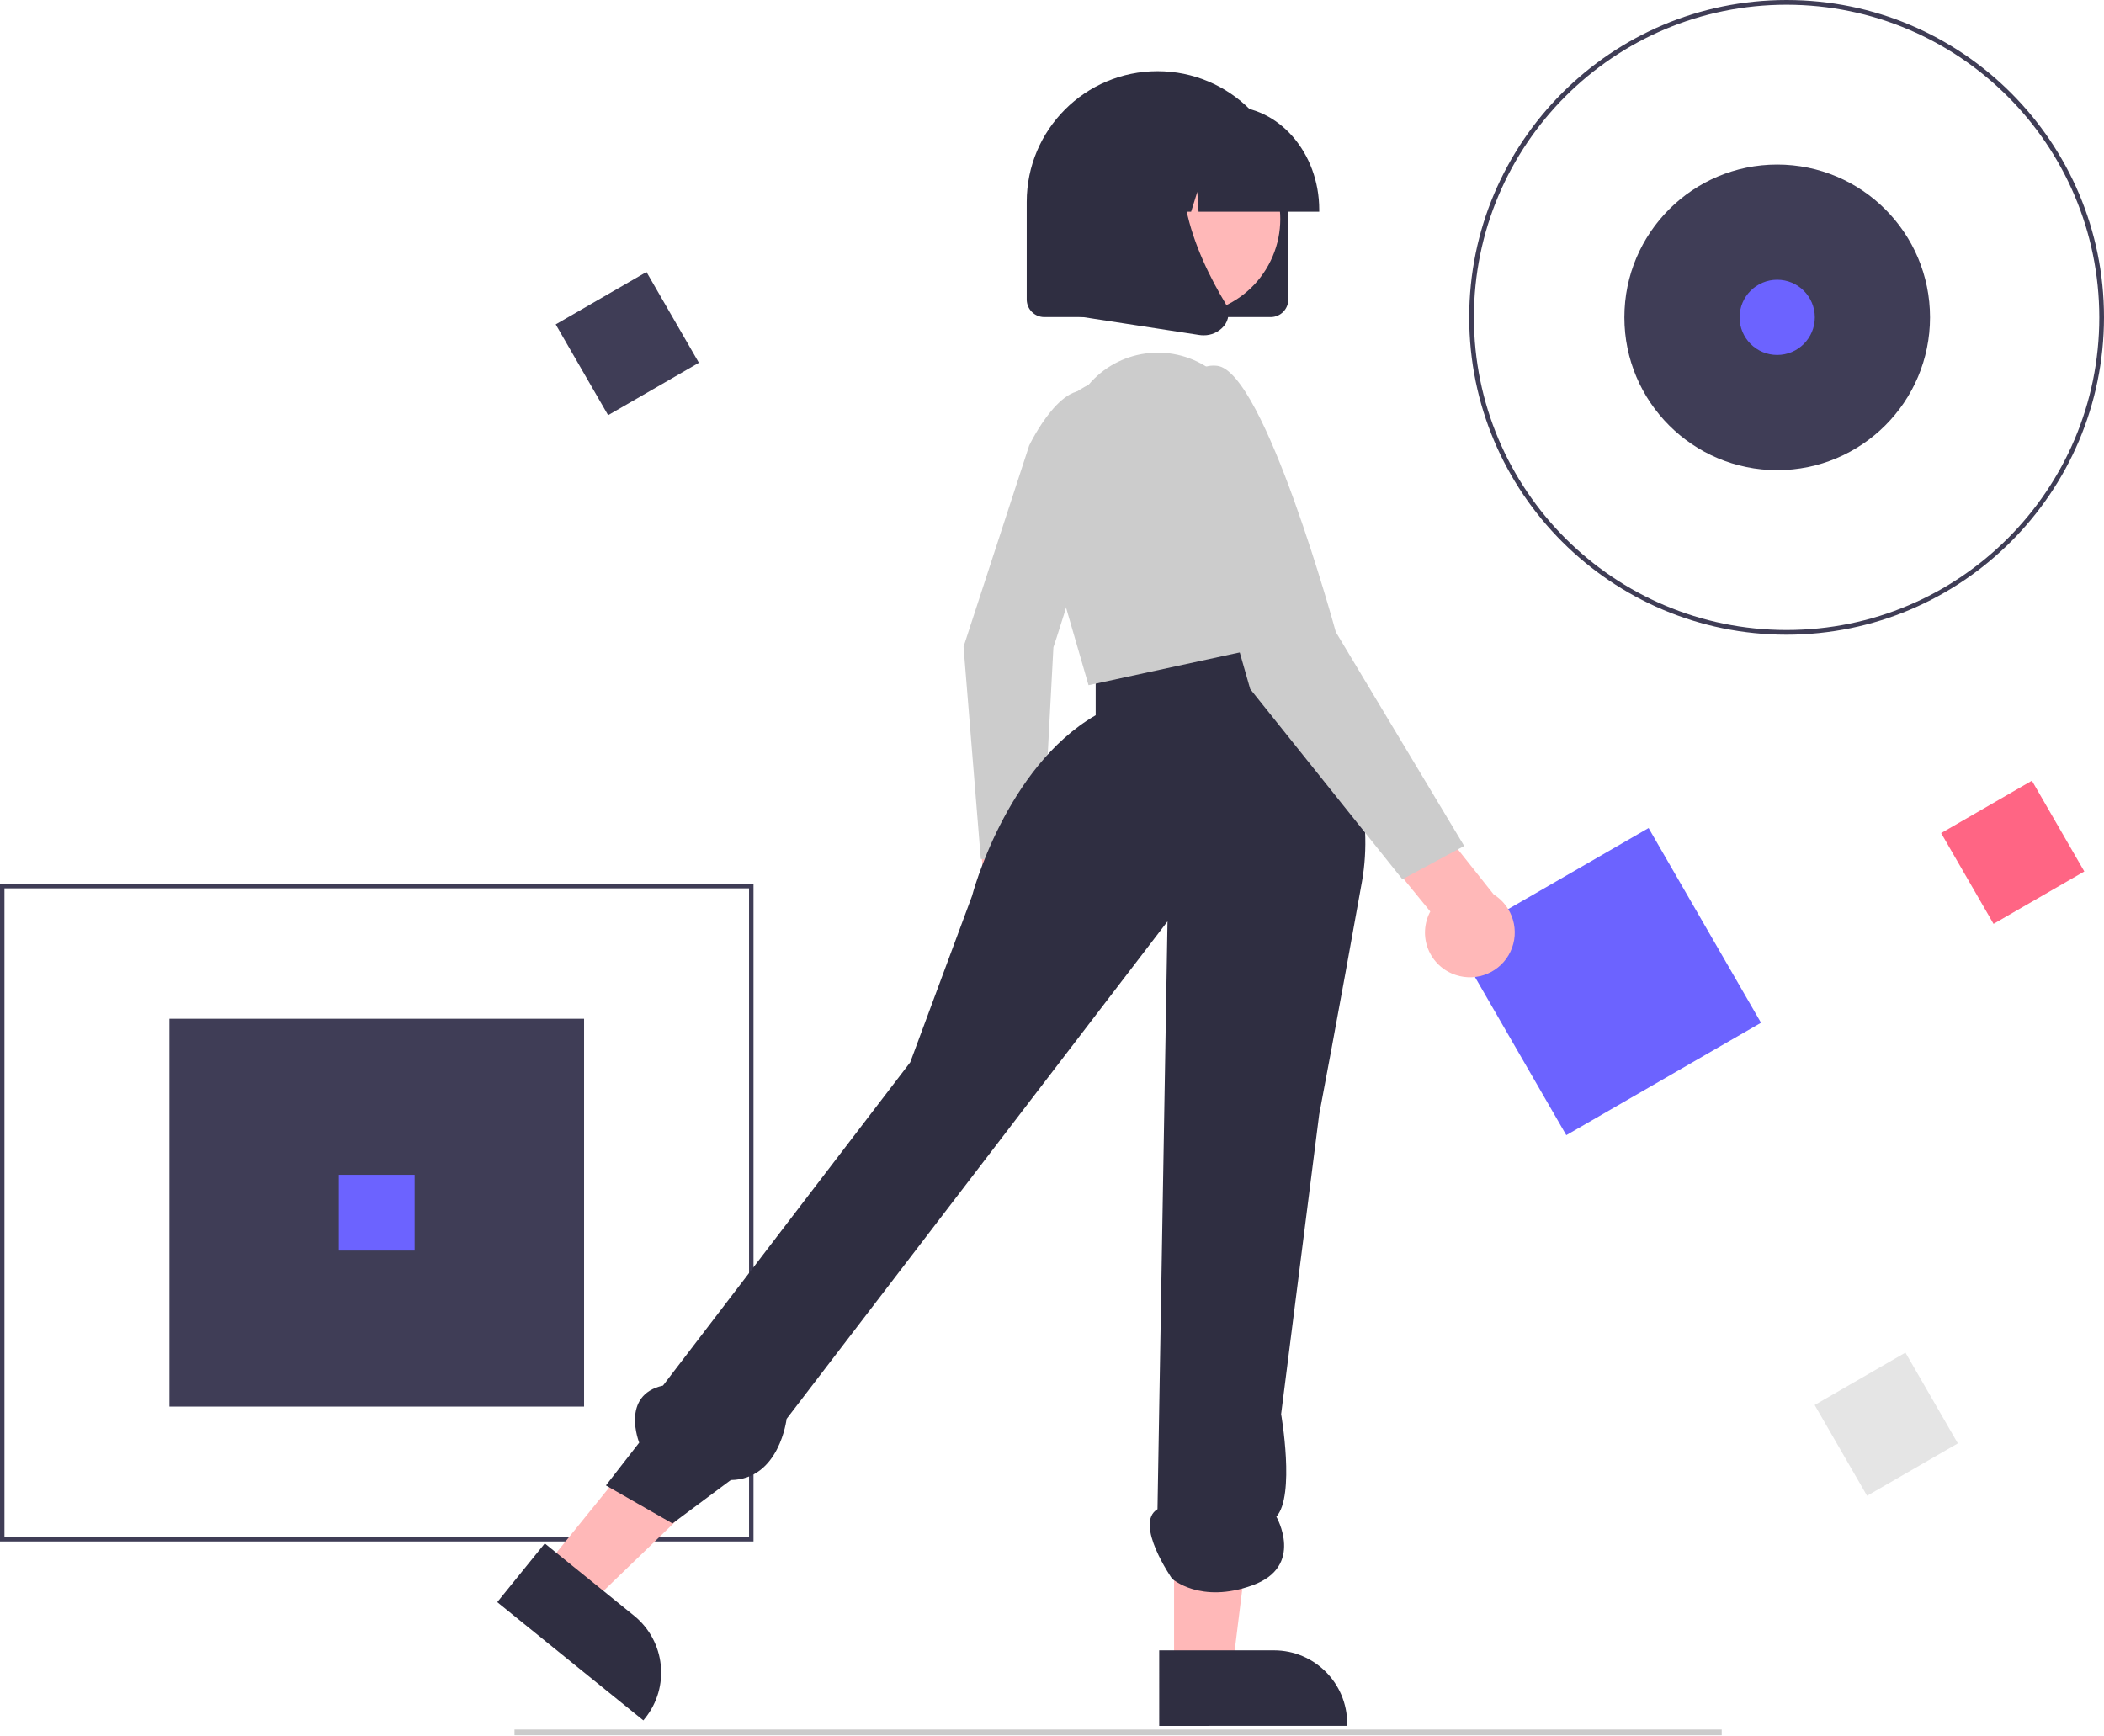
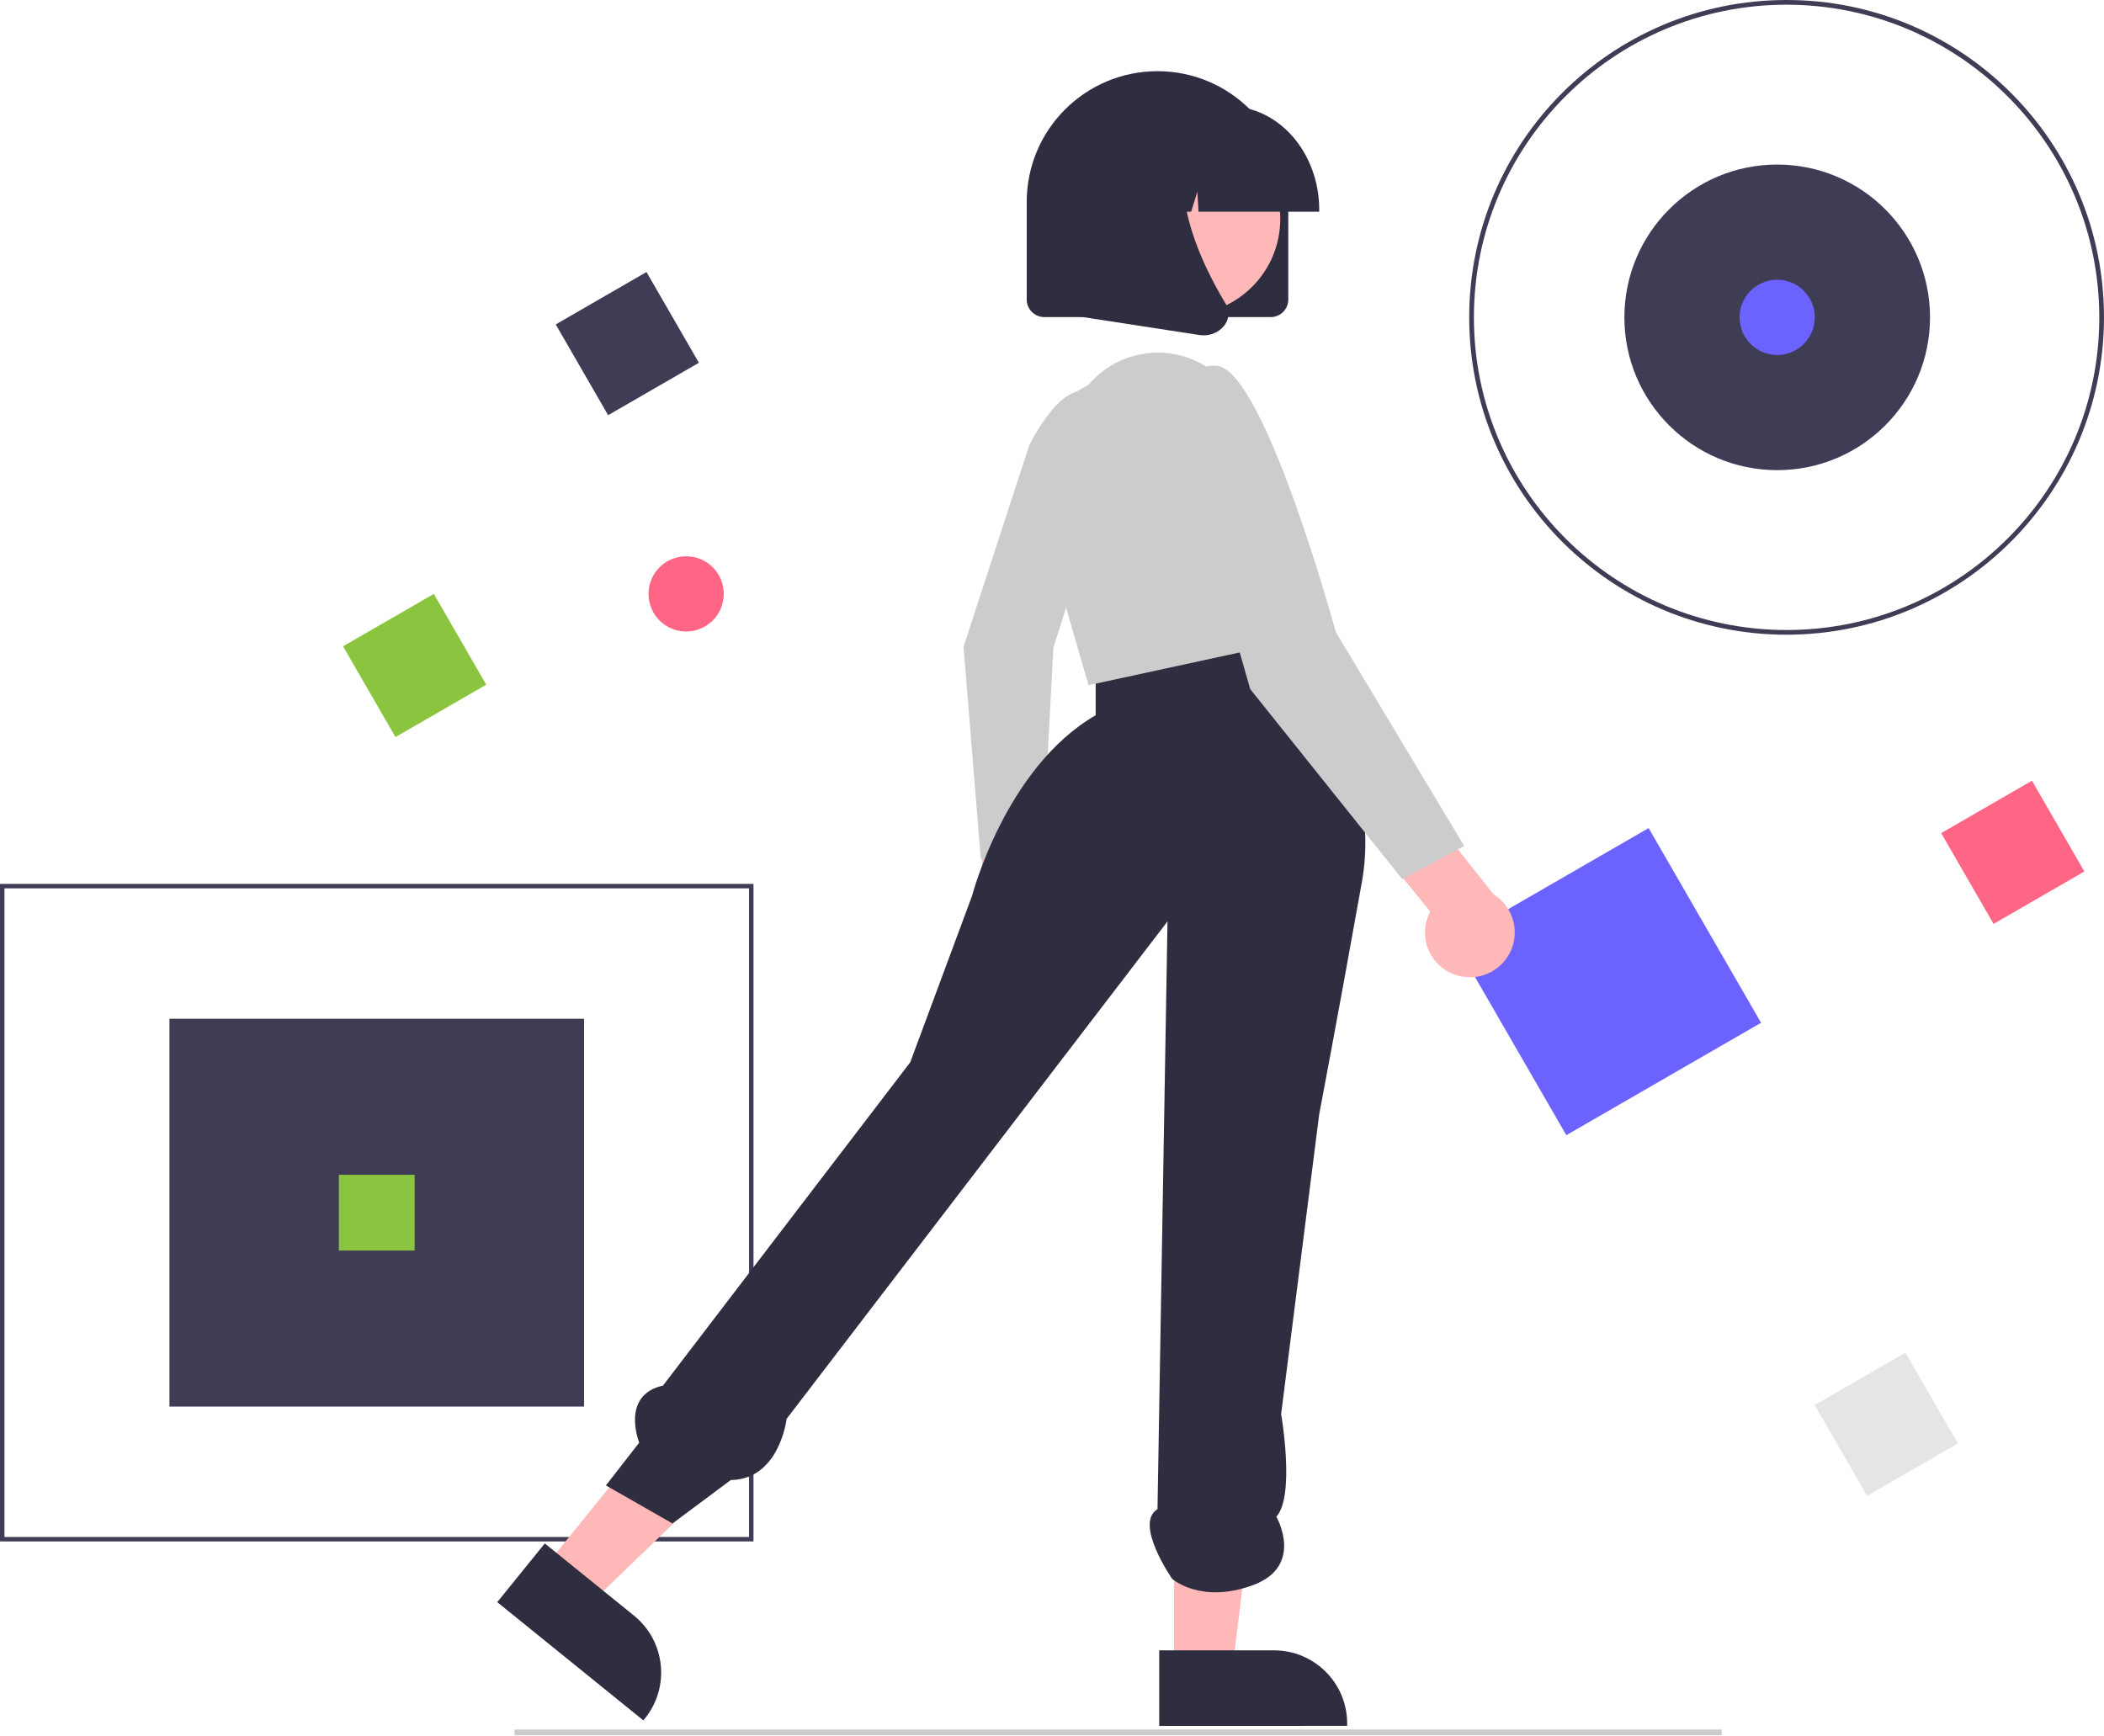
- <svg xmlns="http://www.w3.org/2000/svg" id="edc472ec-0d65-4f6a-9343-137d03c8e1d4" data-name="Layer 1" width="732" height="603.793" viewBox="0 0 732 603.793">
-   <rect x="58.945" y="354.474" width="144.26" height="134.953" fill="#3f3d56" />
-   <path d="M496.15,684.454H234V455.655H496.15Zm-260.598-1.551H494.598V457.206H235.551Z" transform="translate(-234 -148.1036)" fill="#3f3d56" />
-   <path d="M855.575,368.954A110.425,110.425,0,1,1,966,258.529,110.55,110.55,0,0,1,855.575,368.954Zm0-219.214A108.789,108.789,0,1,0,964.364,258.529,108.912,108.912,0,0,0,855.575,149.74Z" transform="translate(-234 -148.1036)" fill="#3f3d56" />
-   <circle cx="618.303" cy="110.425" r="53.168" fill="#3f3d56" />
-   <rect x="916.008" y="426.422" width="36.469" height="36.469" transform="translate(-331.1634 378.59) rotate(-30)" fill="#ff6584" />
-   <rect x="434.008" y="249.422" width="36.469" height="36.469" transform="translate(-307.2392 113.8765) rotate(-30)" fill="#3f3d56" />
-   <rect x="872.008" y="625.422" width="36.469" height="36.469" transform="translate(-436.5583 383.2509) rotate(-30)" fill="#e5e5e5" />
-   <rect x="117.89" y="408.766" width="26.37" height="26.37" fill="#6c63ff" />
-   <circle cx="618.303" cy="110.425" r="13.087" fill="#6c63ff" />
-   <rect x="754.128" y="450.542" width="78.228" height="78.228" transform="translate(-372.5539 314.1189) rotate(-30)" fill="#6c63ff" />
-   <rect x="179" y="601.793" width="420" height="2" fill="#cbcbcb" />
-   <path d="M572.389,480.146a13.554,13.554,0,0,1,4.381-20.317l-2.83-30.844,18.324-6.292L595.649,466.308a13.628,13.628,0,0,1-23.26,13.838Z" transform="translate(-234 -148.1036)" fill="#ffb8b8" />
-   <path d="M592.061,303.121s12.575-26.39,23.749-17.107-15.319,87.312-15.319,87.312l-4.029,75.749-21.236-2.123-6.004-73.8Z" transform="translate(-234 -148.1036)" fill="#ccc" />
-   <polygon points="189.39 545.442 205.154 558.203 261.875 503.472 238.609 484.639 189.39 545.442" fill="#ffb8b8" />
-   <path d="M423.535,685.144l31.045,25.13.001.001a25.455,25.455,0,0,1,3.768,35.799l-.52.643L407,705.572Z" transform="translate(-234 -148.1036)" fill="#2f2e41" />
-   <polygon points="408.471 580.865 428.753 580.864 438.401 502.636 408.468 502.637 408.471 580.865" fill="#ffb8b8" />
-   <path d="M637.298,722.347l39.941-.002h.002a25.455,25.455,0,0,1,25.454,25.453v.827l-65.395.002Z" transform="translate(-234 -148.1036)" fill="#2f2e41" />
-   <path d="M678.059,362.227s38.049,46.32,29.777,92.64-14.889,81.06-14.889,81.06l-13.234,104.221s4.963,28.384-1.654,35.698c0,0,9.926,17.24-8.271,23.857s-28.016-2.286-28.016-2.286-13.342-19.22-5.07-24.183l3.484-204.53L507.667,641.803s-2.436,21.056-19.415,21.281L467.964,678.198,444.804,664.963,456.384,650.075s-6.617-16.543,8.271-19.852l86.023-112.492,21.506-57.9s11.58-44.666,43.012-62.863v-19.363Z" transform="translate(-234 -148.1036)" fill="#2f2e41" />
-   <path d="M612.715,281.994l0,0a31.589,31.589,0,0,1,41.637-5.879l1.374.916,0,0A121.937,121.937,0,0,1,684.271,335.802l6.195,33.87-77.752,16.843-18.228-62.864a35.515,35.515,0,0,1,18.228-41.657Z" transform="translate(-234 -148.1036)" fill="#ccc" />
-   <path d="M740.456,487.347a15.512,15.512,0,0,1-8.849-22.079L709.178,437.818l13.357-17.699,31.13,39.21a15.596,15.596,0,0,1-13.209,28.018Z" transform="translate(-234 -148.1036)" fill="#ffb8b8" />
-   <path d="M645.801,306.809s-4.963-33.086,11.58-31.432,41.357,92.64,41.357,92.64L743.404,442.461l-21.506,11.58L668.961,387.869Z" transform="translate(-234 -148.1036)" fill="#ccc" />
-   <path d="M676.095,258.438H597.318a6.119,6.119,0,0,1-6.112-6.112V218.371a45.5,45.5,0,1,1,91,0v33.955A6.119,6.119,0,0,1,676.095,258.438Z" transform="translate(-234 -148.1036)" fill="#2f2e41" />
-   <circle cx="646.056" cy="224.289" r="33.359" transform="translate(-94.63419 535.4879) rotate(-61.33682)" fill="#ffb8b8" />
-   <path d="M692.971,221.767H650.989l-.431-6.916-2.152,6.916h-6.464l-.853-13.707-4.266,13.707H624.314v-.679c0-19.847,14.072-35.993,31.369-35.993h5.919c17.297,0,31.369,16.146,31.369,35.993Z" transform="translate(-234 -148.1036)" fill="#2f2e41" />
-   <path d="M652.726,264.777a10.101,10.101,0,0,1-1.532-.118l-49.969-7.697v-52.047a20.047,20.047,0,0,1,20.047-20.047h34.96l-1.362,1.386c-18.948,19.291-4.673,50.571,5.523,67.499a6.671,6.671,0,0,1-.678,7.907A9.078,9.078,0,0,1,652.726,264.777Z" transform="translate(-234 -148.1036)" fill="#2f2e41" />
+ <svg xmlns="http://www.w3.org/2000/svg" version="1.1" id="edc472ec-0d65-4f6a-9343-137d03c8e1d4" x="0px" y="0px" width="732px" height="603.793px" viewBox="0 0 732 603.793" enable-background="new 0 0 732 603.793" xml:space="preserve">
+   <rect x="58.945" y="354.474" fill="#3F3D56" width="144.26" height="134.953" />
+   <path fill="#3F3D56" d="M262.15,536.35H0V307.552H262.15V536.35z M1.551,534.8h259.048V309.102H1.551V534.8z" />
+   <path fill="#3F3D56" d="M621.574,220.85c-60.986,0-110.425-49.439-110.425-110.425C511.15,49.439,560.588,0,621.574,0  S732,49.439,732,110.426l0,0C731.931,171.383,682.532,220.782,621.574,220.85z M621.574,1.635  c-60.082,0-108.789,48.707-108.789,108.79c0,60.082,48.706,108.789,108.789,108.789s108.789-48.707,108.789-108.789  C730.296,50.371,681.629,1.704,621.574,1.635L621.574,1.635z" />
+   <circle fill="#3F3D56" cx="618.303" cy="110.425" r="53.167" />
+   <rect x="682.008" y="278.319" transform="matrix(-0.866 0.5 -0.5 -0.866 1454.946 203.2558)" fill="#FF6584" width="36.469" height="36.469" />
+   <rect x="126.026" y="213.319" transform="matrix(-0.866 0.5 -0.5 -0.866 384.9691 359.9542)" fill="#8BC53F" width="36.469" height="36.469" />
+   <rect x="200.008" y="101.319" transform="matrix(-0.866 0.5 -0.5 -0.866 467.0215 113.9684)" fill="#3F3D56" width="36.469" height="36.469" />
+   <rect x="638.008" y="477.319" transform="matrix(-0.866 0.5 -0.5 -0.866 1472.341 596.595)" fill="#E5E5E5" width="36.469" height="36.469" />
+   <rect x="117.89" y="408.766" fill="#8BC53F" width="26.37" height="26.37" />
+   <circle fill="#6C63FF" cx="618.303" cy="110.425" r="13.087" />
+   <rect x="520.128" y="302.439" transform="matrix(-0.866 0.5 -0.5 -0.866 1214.336 357.7263)" fill="#6C63FF" width="78.229" height="78.229" />
+   <rect x="179" y="601.793" fill="#CBCBCB" width="420" height="2" />
+   <path fill="#FFB8B8" d="M338.39,332.043c-4.598-5.907-3.535-14.424,2.372-19.021c0.63-0.49,1.302-0.924,2.008-1.296l-2.83-30.844  l18.324-6.292l3.385,43.614c3.06,6.876-0.035,14.931-6.912,17.99C348.983,338.755,342.225,337.038,338.39,332.043L338.39,332.043z" />
+   <path fill="#CCCCCC" d="M358.061,155.017c0,0,12.575-26.39,23.749-17.106s-15.319,87.312-15.319,87.312l-4.029,75.749l-21.236-2.123  l-6.004-73.8L358.061,155.017z" />
+   <polygon fill="#FFB8B8" points="189.39,545.442 205.154,558.203 261.875,503.472 238.609,484.639 " />
+   <path fill="#2F2E41" d="M189.535,537.041l31.045,25.13l0.001,0.001c10.926,8.846,12.612,24.873,3.769,35.8l-0.521,0.643L173,557.469  L189.535,537.041z" />
+   <polygon fill="#FFB8B8" points="408.471,580.865 428.753,580.864 438.401,502.636 408.468,502.637 " />
+   <path fill="#2F2E41" d="M403.298,574.244l39.941-0.002h0.001c14.058,0.001,25.453,11.396,25.454,25.453v0.827l-65.396,0.003  L403.298,574.244z" />
+   <path fill="#2F2E41" d="M444.059,214.124c0,0,38.049,46.32,29.777,92.641s-14.889,81.061-14.889,81.061l-13.234,104.221  c0,0,4.963,28.383-1.654,35.697c0,0,9.926,17.24-8.271,23.857s-28.016-2.286-28.016-2.286s-13.341-19.22-5.07-24.183l3.484-204.53  L273.667,493.7c0,0-2.436,21.056-19.415,21.28l-20.288,15.114l-23.16-13.234l11.58-14.889c0,0-6.617-16.543,8.271-19.852  l86.023-112.492l21.506-57.9c0,0,11.58-44.666,43.012-62.863v-19.363L444.059,214.124z" />
+   <path fill="#CCCCCC" d="M378.715,133.89L378.715,133.89c10.369-12.254,28.28-14.783,41.637-5.879l1.374,0.916l0,0  c14.685,16.629,24.554,36.949,28.545,58.771l6.195,33.87l-77.751,16.843l-18.228-62.863  C355.713,159.083,363.381,141.557,378.715,133.89L378.715,133.89z" />
+   <path fill="#FFB8B8" d="M506.456,339.244c-8.144-2.662-12.587-11.421-9.925-19.564c0.283-0.868,0.644-1.709,1.075-2.515  l-22.429-27.45l13.356-17.698l31.13,39.21c7.305,4.565,9.524,14.188,4.958,21.492C520.802,338.83,513.292,341.528,506.456,339.244  L506.456,339.244z" />
+   <path fill="#CCCCCC" d="M411.8,158.705c0,0-4.963-33.086,11.58-31.432s41.357,92.641,41.357,92.641l44.666,74.443l-21.506,11.58  l-52.938-66.172L411.8,158.705z" />
+   <path fill="#2F2E41" d="M442.094,110.335h-78.775c-3.374-0.004-6.108-2.738-6.112-6.112V70.267c0-25.129,20.371-45.5,45.5-45.5  s45.5,20.371,45.5,45.5v33.955C448.202,107.596,445.468,110.331,442.094,110.335z" />
+   <circle fill="#FFB8B8" cx="412.056" cy="76.185" r="33.359" />
+   <path fill="#2F2E41" d="M458.971,73.663h-41.982l-0.431-6.915l-2.152,6.915h-6.464l-0.854-13.707l-4.267,13.707h-12.508v-0.679  c0-19.847,14.072-35.993,31.369-35.993h5.919c17.297,0,31.369,16.146,31.369,35.993V73.663z" />
+   <path fill="#2F2E41" d="M418.726,116.674c-0.513-0.001-1.025-0.04-1.532-0.118l-49.969-7.697V56.812  c0-11.072,8.975-20.047,20.047-20.047h34.959l-1.361,1.386c-18.948,19.291-4.673,50.57,5.522,67.499  c1.536,2.498,1.261,5.706-0.678,7.906C423.957,115.574,421.401,116.715,418.726,116.674z" />
+   <circle fill="#FF6584" cx="238.72" cy="206.644" r="13.087" />
</svg>
